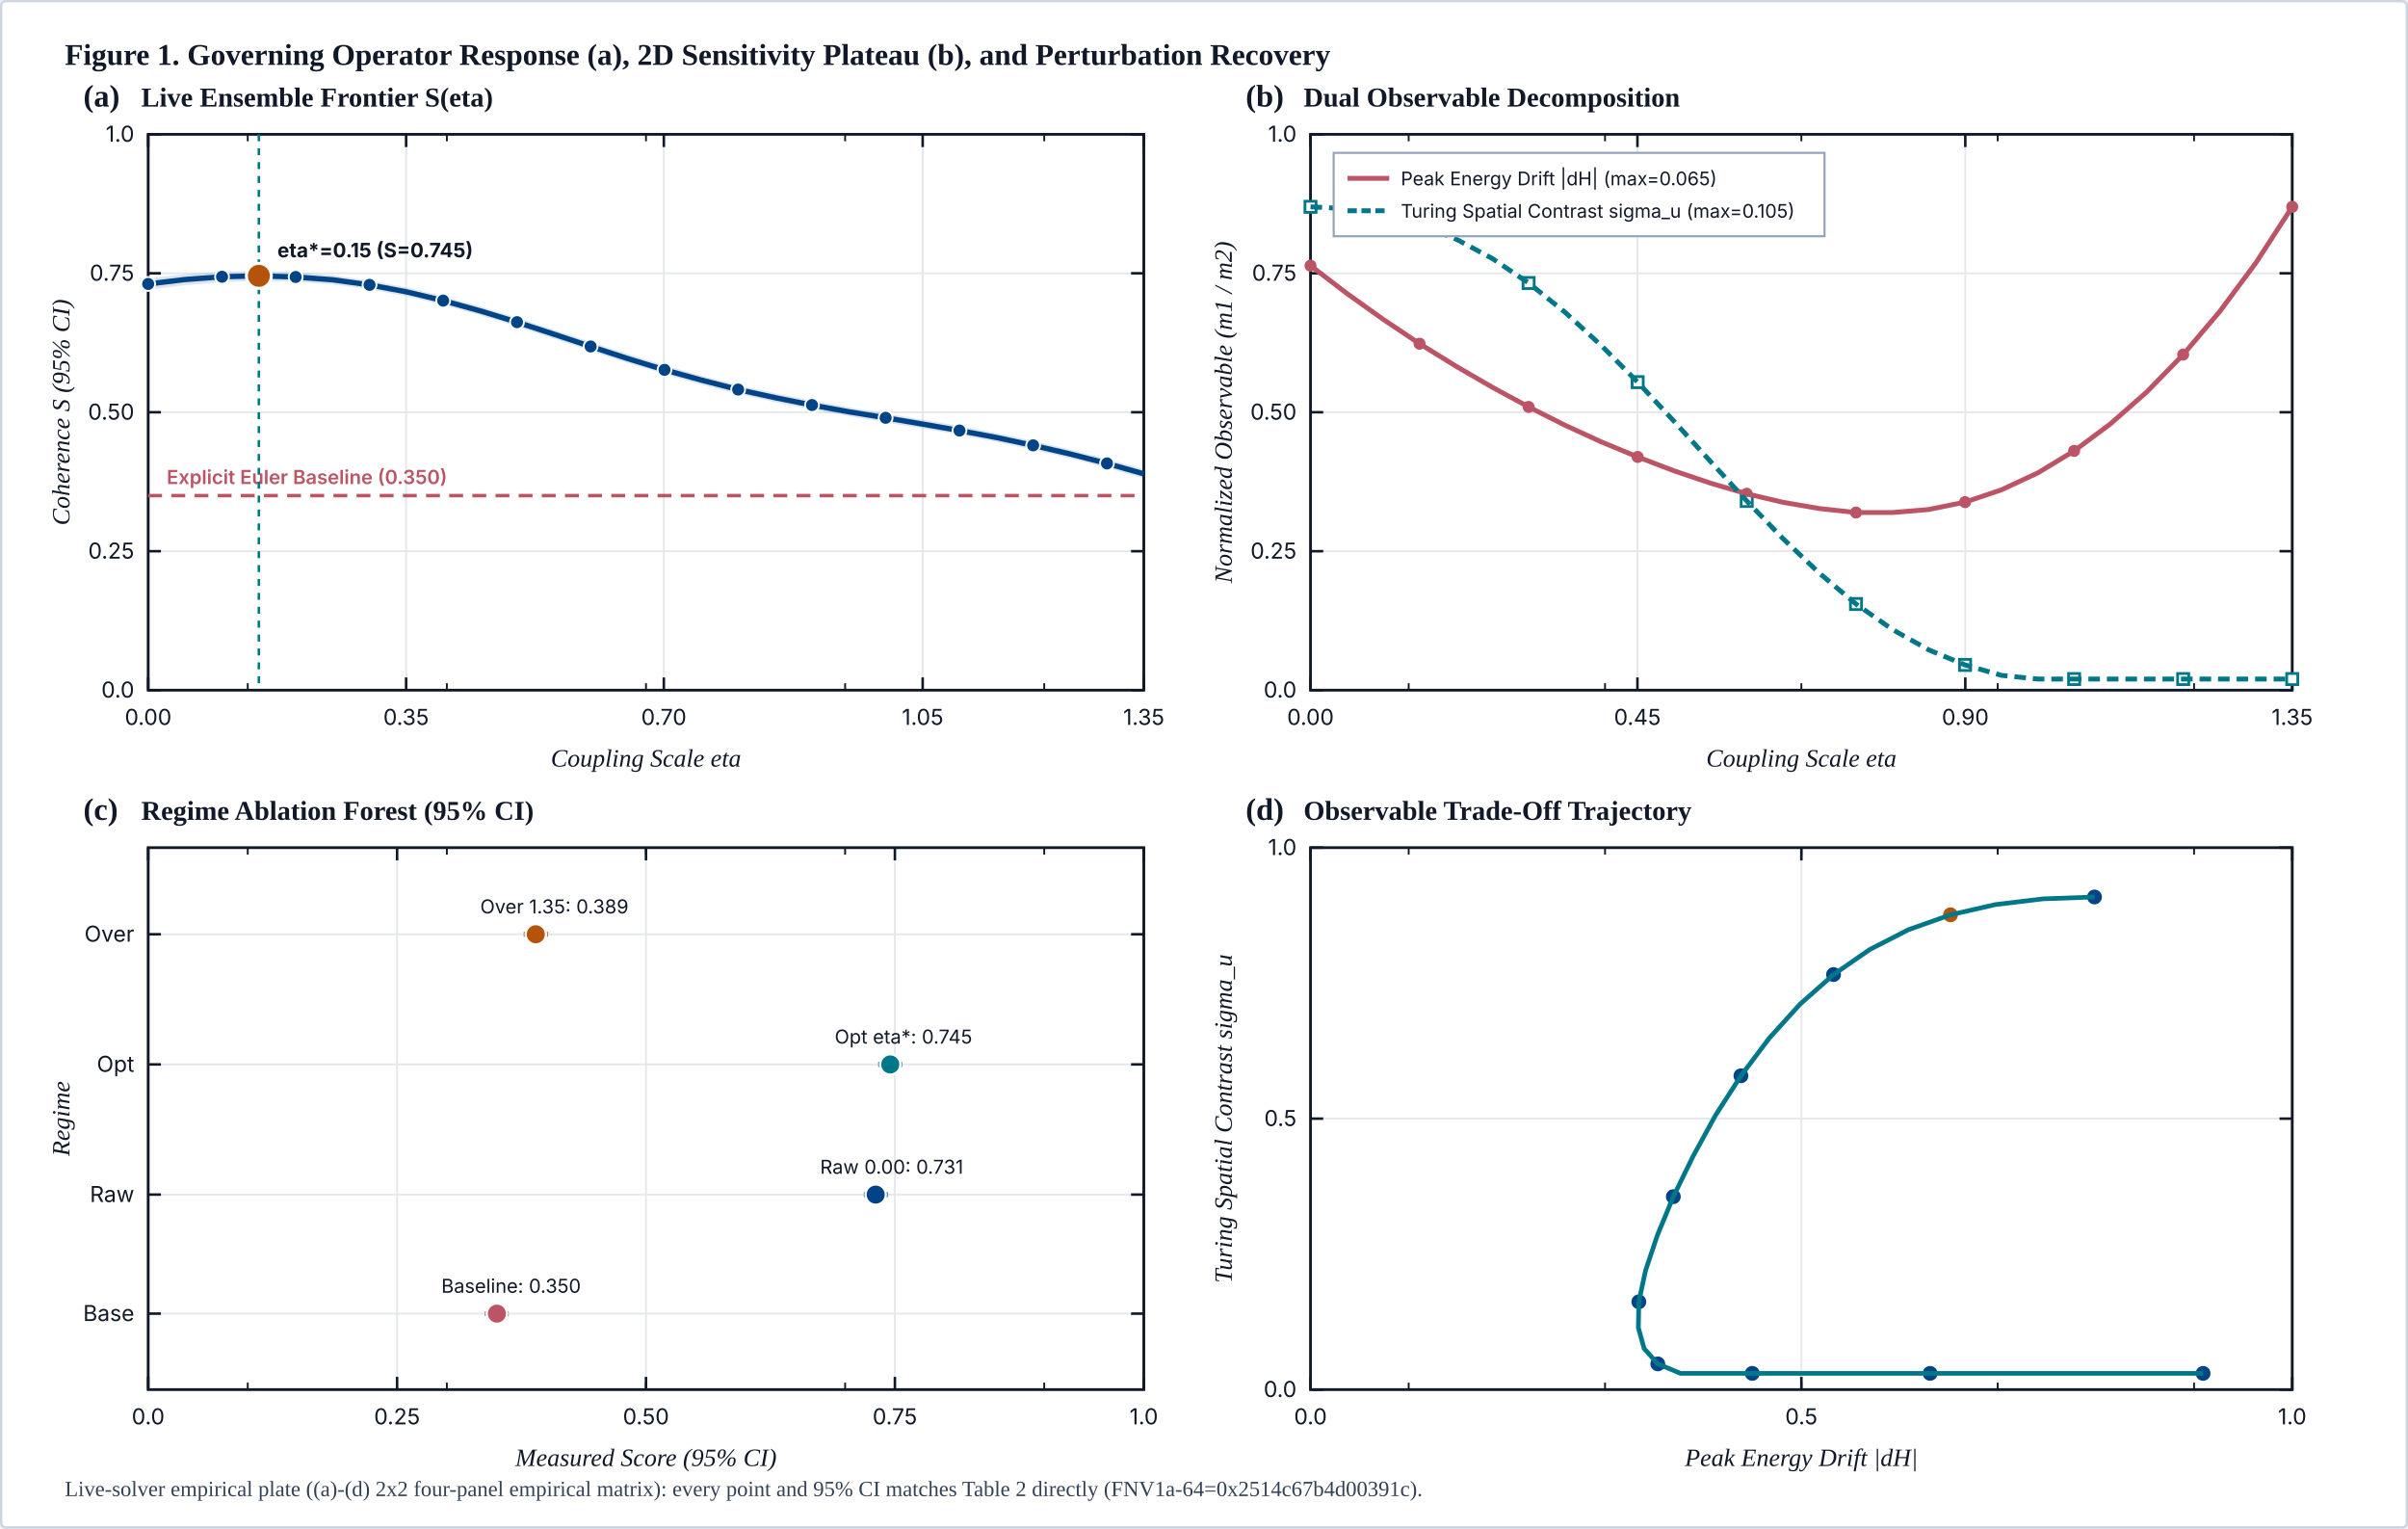
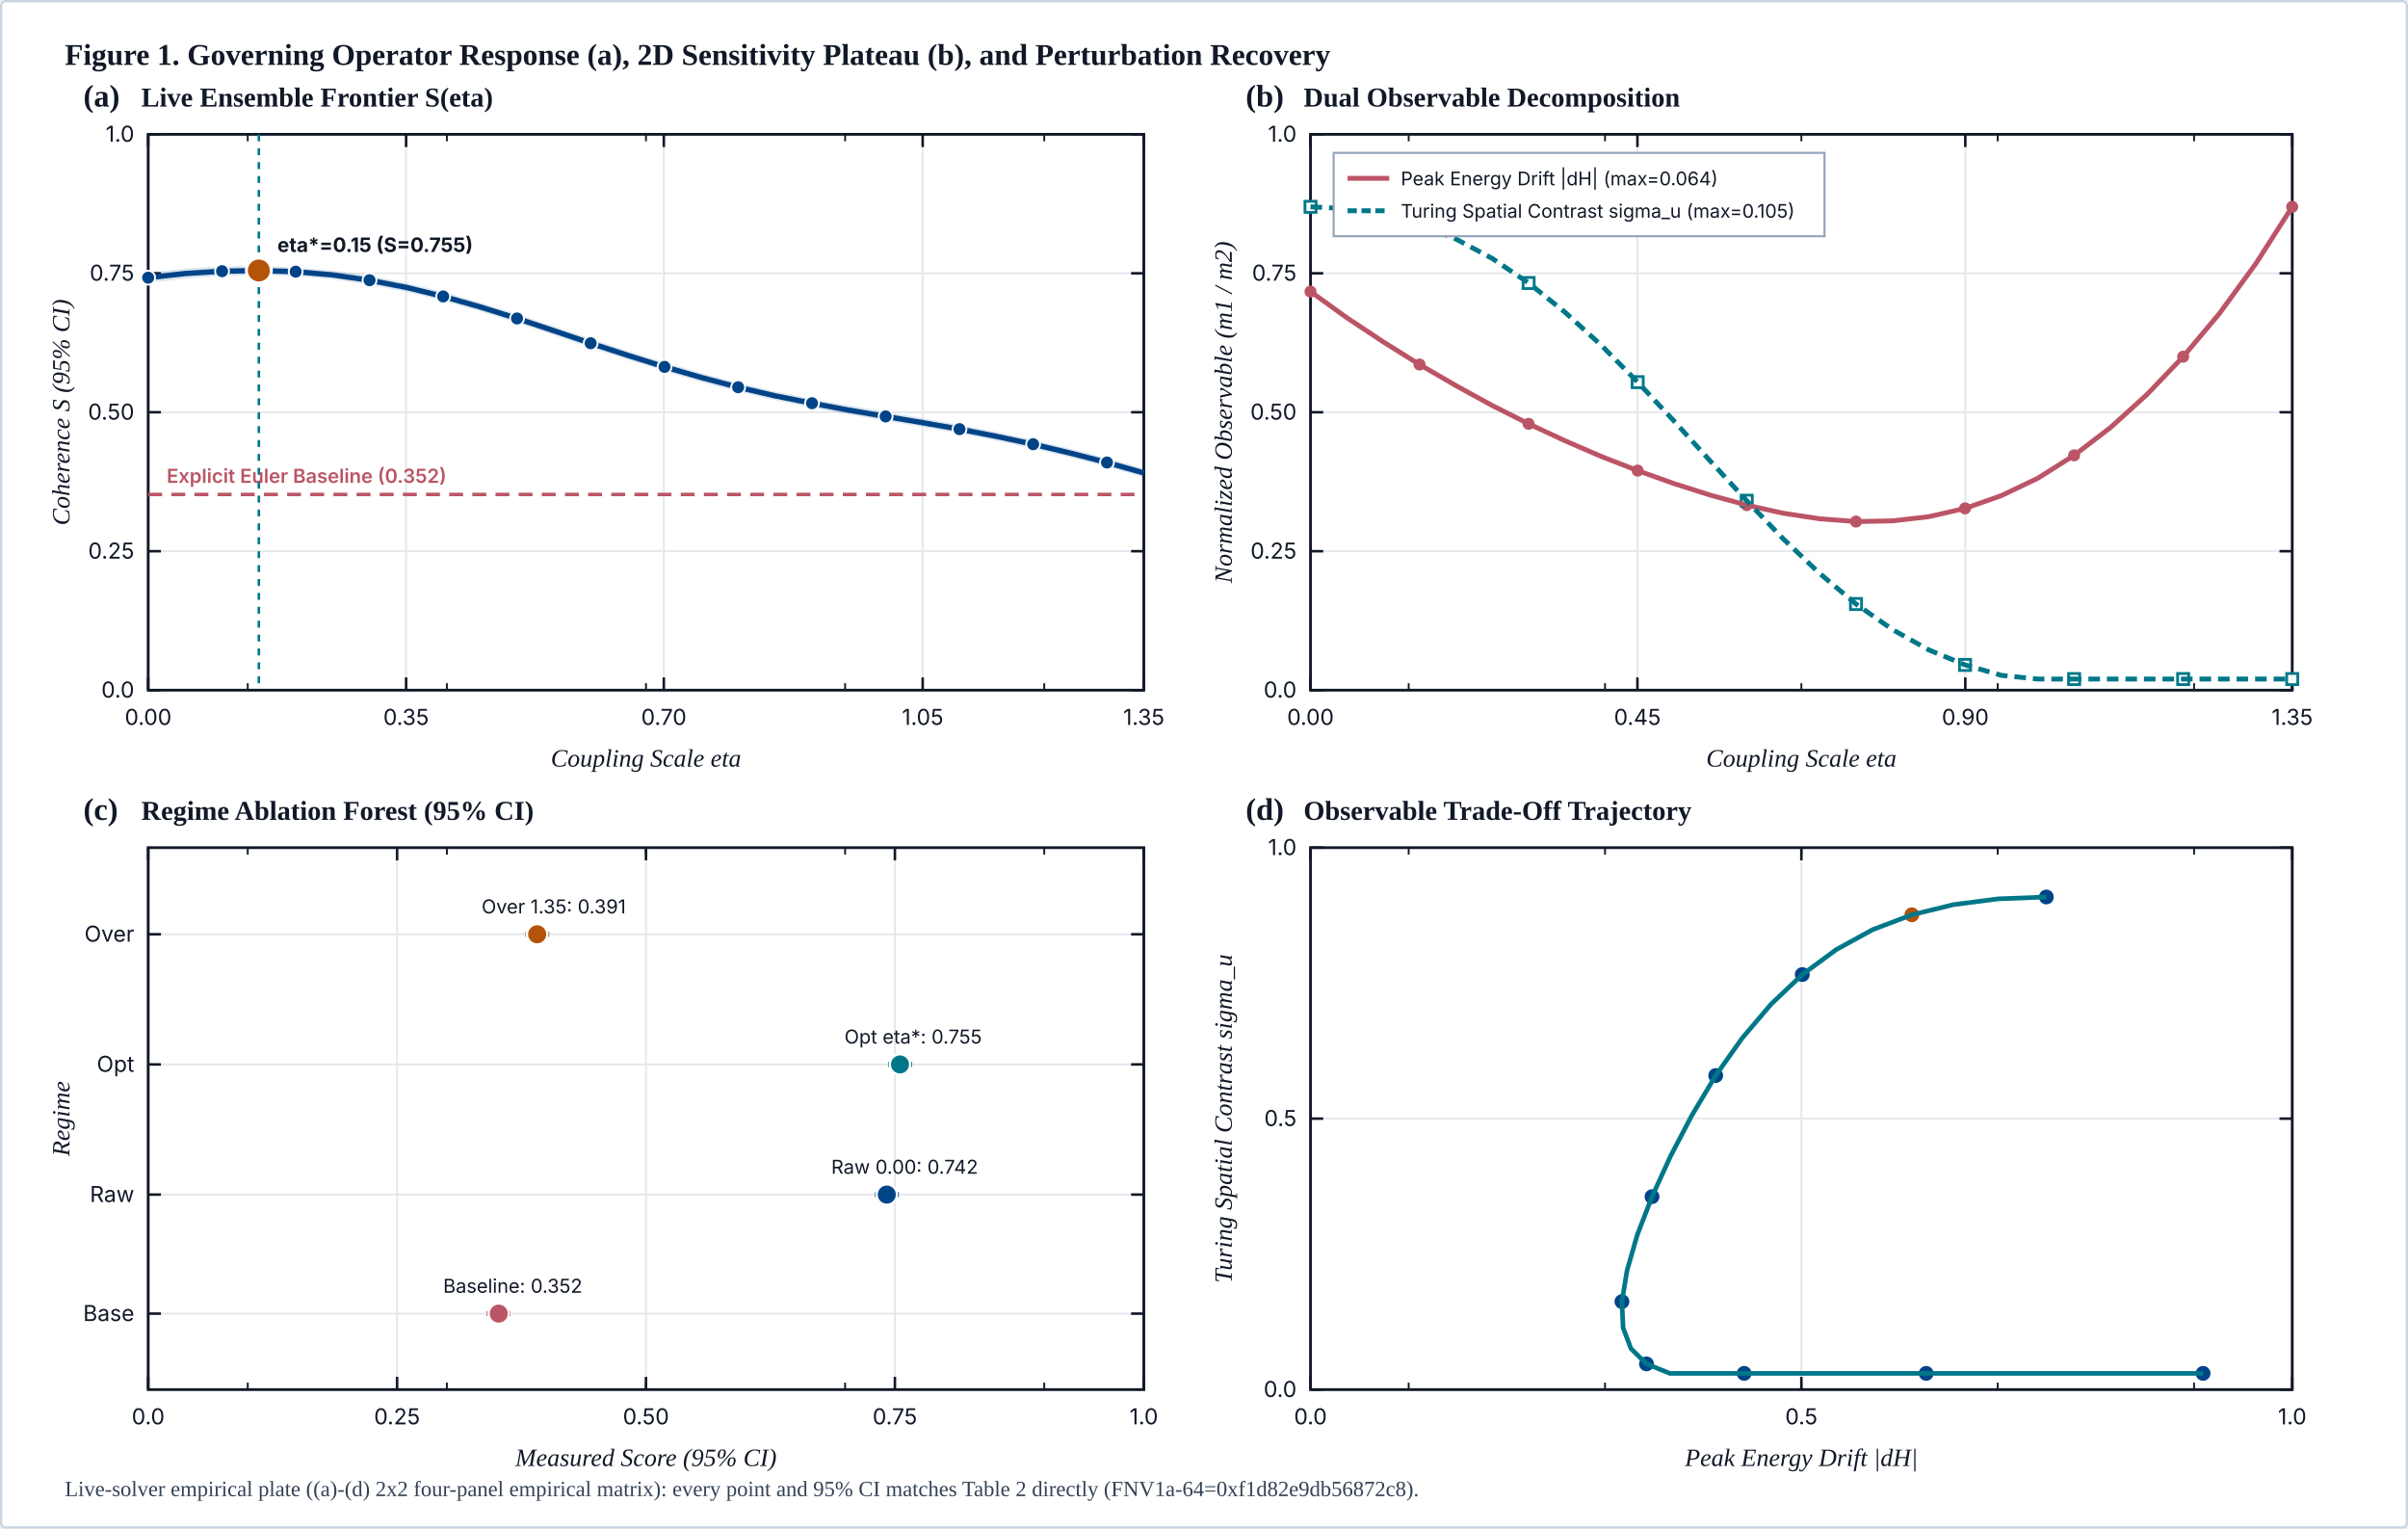
- <svg xmlns="http://www.w3.org/2000/svg" viewBox="0 0 1040 660" width="1040" height="660" role="img" data-figure-style="journal-multipanel" data-chart-layout="quad-2x2-multipanel" data-empirical-grounded="true" data-sim-digest="0x2514c67b4d00391c">
+ <svg xmlns="http://www.w3.org/2000/svg" viewBox="0 0 1040 660" width="1040" height="660" role="img" data-figure-style="journal-multipanel" data-chart-layout="quad-2x2-multipanel" data-empirical-grounded="true" data-sim-digest="0xf1d82e9db56872c8">
  <rect x="0.5" y="0.5" width="1039" height="659" rx="2" fill="#ffffff" stroke="#cbd5e1" stroke-width="1" />
  <text x="28" y="28" fill="#111827" font-family="Georgia, 'Times New Roman', serif" font-size="13.0" font-weight="700">Figure 1. Governing Operator Response (a), 2D Sensitivity Plateau (b), and Perturbation Recovery</text>
  <text x="36.0" y="46.0" fill="#111827" font-family="Georgia, 'Times New Roman', serif" font-size="13.5" font-weight="700">(a)</text>
  <text x="61.0" y="46.0" fill="#111827" font-family="Georgia, 'Times New Roman', serif" font-size="11.8" font-weight="600">Live Ensemble Frontier S(eta)</text>
  <line x1="64.0" y1="298.0" x2="494.0" y2="298.0" stroke="#e5e7eb" stroke-width="0.8" />
  <line x1="64.0" y1="238.0" x2="494.0" y2="238.0" stroke="#e5e7eb" stroke-width="0.8" />
  <line x1="64.0" y1="178.0" x2="494.0" y2="178.0" stroke="#e5e7eb" stroke-width="0.8" />
  <line x1="64.0" y1="118.0" x2="494.0" y2="118.0" stroke="#e5e7eb" stroke-width="0.8" />
  <line x1="64.0" y1="58.0" x2="494.0" y2="58.0" stroke="#e5e7eb" stroke-width="0.8" />
  <line x1="64.0" y1="58.0" x2="64.0" y2="298.0" stroke="#e5e7eb" stroke-width="0.8" />
  <line x1="175.4" y1="58.0" x2="175.4" y2="298.0" stroke="#e5e7eb" stroke-width="0.8" />
  <line x1="286.7" y1="58.0" x2="286.7" y2="298.0" stroke="#e5e7eb" stroke-width="0.8" />
  <line x1="398.5" y1="58.0" x2="398.5" y2="298.0" stroke="#e5e7eb" stroke-width="0.8" />
  <line x1="494.0" y1="58.0" x2="494.0" y2="298.0" stroke="#e5e7eb" stroke-width="0.8" />
  <rect x="64.0" y="58.0" width="430.0" height="240.0" fill="none" stroke="#111827" stroke-width="1.2" />
  <line x1="64.0" y1="298.0" x2="64.0" y2="292.5" stroke="#111827" stroke-width="1.1" />
  <line x1="64.0" y1="58.0" x2="64.0" y2="63.5" stroke="#111827" stroke-width="1.1" />
  <text x="64.0" y="313.0" text-anchor="middle" fill="#111827" font-family="Inter, 'Helvetica Neue', Arial, sans-serif" font-size="9.5">0.00</text>
  <line x1="175.4" y1="298.0" x2="175.4" y2="292.5" stroke="#111827" stroke-width="1.1" />
  <line x1="175.4" y1="58.0" x2="175.4" y2="63.5" stroke="#111827" stroke-width="1.1" />
  <text x="175.4" y="313.0" text-anchor="middle" fill="#111827" font-family="Inter, 'Helvetica Neue', Arial, sans-serif" font-size="9.5">0.35</text>
  <line x1="286.7" y1="298.0" x2="286.7" y2="292.5" stroke="#111827" stroke-width="1.1" />
  <line x1="286.7" y1="58.0" x2="286.7" y2="63.5" stroke="#111827" stroke-width="1.1" />
  <text x="286.7" y="313.0" text-anchor="middle" fill="#111827" font-family="Inter, 'Helvetica Neue', Arial, sans-serif" font-size="9.5">0.70</text>
  <line x1="398.5" y1="298.0" x2="398.5" y2="292.5" stroke="#111827" stroke-width="1.1" />
  <line x1="398.5" y1="58.0" x2="398.5" y2="63.5" stroke="#111827" stroke-width="1.1" />
  <text x="398.5" y="313.0" text-anchor="middle" fill="#111827" font-family="Inter, 'Helvetica Neue', Arial, sans-serif" font-size="9.5">1.05</text>
  <line x1="494.0" y1="298.0" x2="494.0" y2="292.5" stroke="#111827" stroke-width="1.1" />
  <line x1="494.0" y1="58.0" x2="494.0" y2="63.5" stroke="#111827" stroke-width="1.1" />
  <text x="494.0" y="313.0" text-anchor="middle" fill="#111827" font-family="Inter, 'Helvetica Neue', Arial, sans-serif" font-size="9.5">1.35</text>
  <line x1="107.0" y1="298.0" x2="107.0" y2="295.0" stroke="#111827" stroke-width="0.8" />
  <line x1="107.0" y1="58.0" x2="107.0" y2="61.0" stroke="#111827" stroke-width="0.8" />
  <line x1="193.0" y1="298.0" x2="193.0" y2="295.0" stroke="#111827" stroke-width="0.8" />
  <line x1="193.0" y1="58.0" x2="193.0" y2="61.0" stroke="#111827" stroke-width="0.8" />
  <line x1="279.0" y1="298.0" x2="279.0" y2="295.0" stroke="#111827" stroke-width="0.8" />
  <line x1="279.0" y1="58.0" x2="279.0" y2="61.0" stroke="#111827" stroke-width="0.8" />
  <line x1="365.0" y1="298.0" x2="365.0" y2="295.0" stroke="#111827" stroke-width="0.8" />
  <line x1="365.0" y1="58.0" x2="365.0" y2="61.0" stroke="#111827" stroke-width="0.8" />
  <line x1="451.0" y1="298.0" x2="451.0" y2="295.0" stroke="#111827" stroke-width="0.8" />
  <line x1="451.0" y1="58.0" x2="451.0" y2="61.0" stroke="#111827" stroke-width="0.8" />
  <line x1="64.0" y1="298.0" x2="69.5" y2="298.0" stroke="#111827" stroke-width="1.1" />
  <line x1="494.0" y1="298.0" x2="488.5" y2="298.0" stroke="#111827" stroke-width="1.1" />
  <text x="58.0" y="301.2" text-anchor="end" fill="#111827" font-family="Inter, 'Helvetica Neue', Arial, sans-serif" font-size="9.5">0.0</text>
  <line x1="64.0" y1="238.0" x2="69.5" y2="238.0" stroke="#111827" stroke-width="1.1" />
  <line x1="494.0" y1="238.0" x2="488.5" y2="238.0" stroke="#111827" stroke-width="1.1" />
  <text x="58.0" y="241.2" text-anchor="end" fill="#111827" font-family="Inter, 'Helvetica Neue', Arial, sans-serif" font-size="9.5">0.25</text>
  <line x1="64.0" y1="178.0" x2="69.5" y2="178.0" stroke="#111827" stroke-width="1.1" />
  <line x1="494.0" y1="178.0" x2="488.5" y2="178.0" stroke="#111827" stroke-width="1.1" />
  <text x="58.0" y="181.2" text-anchor="end" fill="#111827" font-family="Inter, 'Helvetica Neue', Arial, sans-serif" font-size="9.5">0.50</text>
  <line x1="64.0" y1="118.0" x2="69.5" y2="118.0" stroke="#111827" stroke-width="1.1" />
  <line x1="494.0" y1="118.0" x2="488.5" y2="118.0" stroke="#111827" stroke-width="1.1" />
  <text x="58.0" y="121.2" text-anchor="end" fill="#111827" font-family="Inter, 'Helvetica Neue', Arial, sans-serif" font-size="9.5">0.75</text>
  <line x1="64.0" y1="58.0" x2="69.5" y2="58.0" stroke="#111827" stroke-width="1.1" />
  <line x1="494.0" y1="58.0" x2="488.5" y2="58.0" stroke="#111827" stroke-width="1.1" />
  <text x="58.0" y="61.2" text-anchor="end" fill="#111827" font-family="Inter, 'Helvetica Neue', Arial, sans-serif" font-size="9.5">1.0</text>
  <text x="279.0" y="331.0" text-anchor="middle" fill="#111827" font-family="Georgia, 'Times New Roman', serif" font-size="10.8" font-style="italic">Coupling Scale eta</text>
  <text x="30.0" y="178.0" text-anchor="middle" transform="rotate(-90 30.0 178.0)" fill="#111827" font-family="Georgia, 'Times New Roman', serif" font-size="10.8" font-style="italic">Coherence S (95% CI)</text>
-   <line x1="64.0" y1="214.0" x2="494.0" y2="214.0" stroke="#bb5566" stroke-width="1.5" stroke-dasharray="6 4" />
-   <text x="72.0" y="209.0" fill="#bb5566" font-family="Inter, 'Helvetica Neue', Arial, sans-serif" font-size="8.4" font-weight="600">Explicit Euler Baseline (0.350)</text>
-   <polygon points="64.0,120.2 79.9,118.4 95.9,117.3 111.8,117.0 127.7,117.5 143.6,118.9 159.6,121.1 175.5,124.1 191.4,127.9 207.3,132.3 223.3,137.2 239.2,142.4 255.1,147.7 271.0,152.8 287.0,157.7 302.9,162.2 318.8,166.3 334.7,169.8 350.7,173.0 366.6,175.9 382.5,178.5 398.4,181.2 414.4,183.9 430.3,187.0 446.2,190.3 462.1,194.1 478.1,198.2 494.0,202.6 494.0,206.5 478.1,202.0 462.1,197.9 446.2,194.2 430.3,190.8 414.4,187.8 398.4,185.0 382.5,182.4 366.6,179.7 350.7,176.8 334.7,173.7 318.8,170.1 302.9,166.1 287.0,161.6 271.0,156.7 255.1,151.5 239.2,146.2 223.3,141.0 207.3,136.1 191.4,131.7 175.5,127.9 159.6,124.9 143.6,122.8 127.7,121.6 111.8,121.3 95.9,121.8 79.9,123.1 64.0,125.1" fill="#004488" fill-opacity="0.14" />
-   <path d="M64.0,122.6 L79.9,120.7 L95.9,119.5 L111.8,119.1 L127.7,119.6 L143.6,120.8 L159.6,123.0 L175.5,126.0 L191.4,129.8 L207.3,134.2 L223.3,139.1 L239.2,144.3 L255.1,149.6 L271.0,154.8 L287.0,159.7 L302.9,164.1 L318.8,168.2 L334.7,171.7 L350.7,174.9 L366.6,177.8 L382.5,180.4 L398.4,183.1 L414.4,185.9 L430.3,188.9 L446.2,192.3 L462.1,196.0 L478.1,200.1 L494.0,204.6" fill="none" stroke="#004488" stroke-width="2.3" />
-   <line x1="64.0" y1="120.2" x2="64.0" y2="125.1" stroke="#004488" stroke-width="1.2" />
-   <circle cx="64.0" cy="122.6" r="3.0" fill="#004488" stroke="#ffffff" stroke-width="0.8" />
-   <line x1="95.9" y1="117.3" x2="95.9" y2="121.8" stroke="#004488" stroke-width="1.2" />
-   <circle cx="95.9" cy="119.5" r="3.0" fill="#004488" stroke="#ffffff" stroke-width="0.8" />
-   <line x1="111.8" y1="117.0" x2="111.8" y2="121.3" stroke="#004488" stroke-width="1.2" />
-   <circle cx="111.8" cy="119.1" r="3.0" fill="#004488" stroke="#ffffff" stroke-width="0.8" />
-   <line x1="127.7" y1="117.5" x2="127.7" y2="121.6" stroke="#004488" stroke-width="1.2" />
-   <circle cx="127.7" cy="119.6" r="3.0" fill="#004488" stroke="#ffffff" stroke-width="0.8" />
-   <line x1="159.6" y1="121.1" x2="159.6" y2="124.9" stroke="#004488" stroke-width="1.2" />
-   <circle cx="159.6" cy="123.0" r="3.0" fill="#004488" stroke="#ffffff" stroke-width="0.8" />
-   <line x1="191.4" y1="127.9" x2="191.4" y2="131.7" stroke="#004488" stroke-width="1.2" />
-   <circle cx="191.4" cy="129.8" r="3.0" fill="#004488" stroke="#ffffff" stroke-width="0.8" />
-   <line x1="223.3" y1="137.2" x2="223.3" y2="141.0" stroke="#004488" stroke-width="1.2" />
-   <circle cx="223.3" cy="139.1" r="3.0" fill="#004488" stroke="#ffffff" stroke-width="0.8" />
-   <line x1="255.1" y1="147.7" x2="255.1" y2="151.5" stroke="#004488" stroke-width="1.2" />
-   <circle cx="255.1" cy="149.6" r="3.0" fill="#004488" stroke="#ffffff" stroke-width="0.8" />
-   <line x1="287.0" y1="157.7" x2="287.0" y2="161.6" stroke="#004488" stroke-width="1.2" />
-   <circle cx="287.0" cy="159.7" r="3.0" fill="#004488" stroke="#ffffff" stroke-width="0.8" />
-   <line x1="318.8" y1="166.3" x2="318.8" y2="170.1" stroke="#004488" stroke-width="1.2" />
-   <circle cx="318.8" cy="168.2" r="3.0" fill="#004488" stroke="#ffffff" stroke-width="0.8" />
-   <line x1="350.7" y1="173.0" x2="350.7" y2="176.8" stroke="#004488" stroke-width="1.2" />
-   <circle cx="350.7" cy="174.9" r="3.0" fill="#004488" stroke="#ffffff" stroke-width="0.8" />
-   <line x1="382.5" y1="178.5" x2="382.5" y2="182.4" stroke="#004488" stroke-width="1.2" />
-   <circle cx="382.5" cy="180.4" r="3.0" fill="#004488" stroke="#ffffff" stroke-width="0.8" />
-   <line x1="414.4" y1="183.9" x2="414.4" y2="187.8" stroke="#004488" stroke-width="1.2" />
-   <circle cx="414.4" cy="185.9" r="3.0" fill="#004488" stroke="#ffffff" stroke-width="0.8" />
-   <line x1="446.2" y1="190.3" x2="446.2" y2="194.2" stroke="#004488" stroke-width="1.2" />
-   <circle cx="446.2" cy="192.3" r="3.0" fill="#004488" stroke="#ffffff" stroke-width="0.8" />
-   <line x1="478.1" y1="198.2" x2="478.1" y2="202.0" stroke="#004488" stroke-width="1.2" />
-   <circle cx="478.1" cy="200.1" r="3.0" fill="#004488" stroke="#ffffff" stroke-width="0.8" />
+   <line x1="64.0" y1="213.5" x2="494.0" y2="213.5" stroke="#bb5566" stroke-width="1.5" stroke-dasharray="6 4" />
+   <text x="72.0" y="208.5" fill="#bb5566" font-family="Inter, 'Helvetica Neue', Arial, sans-serif" font-size="8.4" font-weight="600">Explicit Euler Baseline (0.352)</text>
+   <polygon points="64.0,117.7 79.9,116.0 95.9,115.0 111.8,114.8 127.7,115.4 143.6,116.8 159.6,119.0 175.5,122.2 191.4,126.0 207.3,130.6 223.3,135.6 239.2,140.9 255.1,146.2 271.0,151.5 287.0,156.5 302.9,161.1 318.8,165.3 334.7,169.0 350.7,172.2 366.6,175.1 382.5,177.8 398.4,180.6 414.4,183.4 430.3,186.5 446.2,189.9 462.1,193.7 478.1,197.8 494.0,202.3 494.0,206.1 478.1,201.6 462.1,197.5 446.2,193.7 430.3,190.3 414.4,187.2 398.4,184.4 382.5,181.7 366.6,179.0 350.7,176.1 334.7,172.8 318.8,169.1 302.9,165.0 287.0,160.3 271.0,155.3 255.1,150.1 239.2,144.7 223.3,139.4 207.3,134.4 191.4,129.9 175.5,126.0 159.6,122.9 143.6,120.6 127.7,119.2 111.8,118.7 95.9,119.1 79.9,120.3 64.0,122.1" fill="#004488" fill-opacity="0.14" />
+   <path d="M64.0,119.9 L79.9,118.1 L95.9,117.1 L111.8,116.8 L127.7,117.3 L143.6,118.7 L159.6,121.0 L175.5,124.1 L191.4,128.0 L207.3,132.5 L223.3,137.5 L239.2,142.8 L255.1,148.2 L271.0,153.4 L287.0,158.4 L302.9,163.0 L318.8,167.2 L334.7,170.9 L350.7,174.1 L366.6,177.1 L382.5,179.8 L398.4,182.5 L414.4,185.3 L430.3,188.4 L446.2,191.8 L462.1,195.6 L478.1,199.7 L494.0,204.2" fill="none" stroke="#004488" stroke-width="2.3" />
+   <line x1="64.0" y1="117.7" x2="64.0" y2="122.1" stroke="#004488" stroke-width="1.2" />
+   <circle cx="64.0" cy="119.9" r="3.0" fill="#004488" stroke="#ffffff" stroke-width="0.8" />
+   <line x1="95.9" y1="115.0" x2="95.9" y2="119.1" stroke="#004488" stroke-width="1.2" />
+   <circle cx="95.9" cy="117.1" r="3.0" fill="#004488" stroke="#ffffff" stroke-width="0.8" />
+   <line x1="111.8" y1="114.8" x2="111.8" y2="118.7" stroke="#004488" stroke-width="1.2" />
+   <circle cx="111.8" cy="116.8" r="3.0" fill="#004488" stroke="#ffffff" stroke-width="0.8" />
+   <line x1="127.7" y1="115.4" x2="127.7" y2="119.2" stroke="#004488" stroke-width="1.2" />
+   <circle cx="127.7" cy="117.3" r="3.0" fill="#004488" stroke="#ffffff" stroke-width="0.8" />
+   <line x1="159.6" y1="119.0" x2="159.6" y2="122.9" stroke="#004488" stroke-width="1.2" />
+   <circle cx="159.6" cy="121.0" r="3.0" fill="#004488" stroke="#ffffff" stroke-width="0.8" />
+   <line x1="191.4" y1="126.0" x2="191.4" y2="129.9" stroke="#004488" stroke-width="1.2" />
+   <circle cx="191.4" cy="128.0" r="3.0" fill="#004488" stroke="#ffffff" stroke-width="0.8" />
+   <line x1="223.3" y1="135.6" x2="223.3" y2="139.4" stroke="#004488" stroke-width="1.2" />
+   <circle cx="223.3" cy="137.5" r="3.0" fill="#004488" stroke="#ffffff" stroke-width="0.8" />
+   <line x1="255.1" y1="146.2" x2="255.1" y2="150.1" stroke="#004488" stroke-width="1.2" />
+   <circle cx="255.1" cy="148.2" r="3.0" fill="#004488" stroke="#ffffff" stroke-width="0.8" />
+   <line x1="287.0" y1="156.5" x2="287.0" y2="160.3" stroke="#004488" stroke-width="1.2" />
+   <circle cx="287.0" cy="158.4" r="3.0" fill="#004488" stroke="#ffffff" stroke-width="0.8" />
+   <line x1="318.8" y1="165.3" x2="318.8" y2="169.1" stroke="#004488" stroke-width="1.2" />
+   <circle cx="318.8" cy="167.2" r="3.0" fill="#004488" stroke="#ffffff" stroke-width="0.8" />
+   <line x1="350.7" y1="172.2" x2="350.7" y2="176.1" stroke="#004488" stroke-width="1.2" />
+   <circle cx="350.7" cy="174.1" r="3.0" fill="#004488" stroke="#ffffff" stroke-width="0.8" />
+   <line x1="382.5" y1="177.8" x2="382.5" y2="181.7" stroke="#004488" stroke-width="1.2" />
+   <circle cx="382.5" cy="179.8" r="3.0" fill="#004488" stroke="#ffffff" stroke-width="0.8" />
+   <line x1="414.4" y1="183.4" x2="414.4" y2="187.2" stroke="#004488" stroke-width="1.2" />
+   <circle cx="414.4" cy="185.3" r="3.0" fill="#004488" stroke="#ffffff" stroke-width="0.8" />
+   <line x1="446.2" y1="189.9" x2="446.2" y2="193.7" stroke="#004488" stroke-width="1.2" />
+   <circle cx="446.2" cy="191.8" r="3.0" fill="#004488" stroke="#ffffff" stroke-width="0.8" />
+   <line x1="478.1" y1="197.8" x2="478.1" y2="201.6" stroke="#004488" stroke-width="1.2" />
+   <circle cx="478.1" cy="199.7" r="3.0" fill="#004488" stroke="#ffffff" stroke-width="0.8" />
  <line x1="111.8" y1="58.0" x2="111.8" y2="298.0" stroke="#007788" stroke-width="1.1" stroke-dasharray="3 3" />
-   <circle cx="111.8" cy="119.1" r="5.4" fill="#b45309" stroke="#ffffff" stroke-width="1.3" />
-   <text x="119.8" y="111.1" fill="#111827" font-family="Inter, 'Helvetica Neue', Arial, sans-serif" font-size="8.6" font-weight="700">eta*=0.15 (S=0.745)</text>
+   <circle cx="111.8" cy="116.8" r="5.4" fill="#b45309" stroke="#ffffff" stroke-width="1.3" />
+   <text x="119.8" y="108.8" fill="#111827" font-family="Inter, 'Helvetica Neue', Arial, sans-serif" font-size="8.6" font-weight="700">eta*=0.15 (S=0.755)</text>
  <text x="538.0" y="46.0" fill="#111827" font-family="Georgia, 'Times New Roman', serif" font-size="13.5" font-weight="700">(b)</text>
  <text x="563.0" y="46.0" fill="#111827" font-family="Georgia, 'Times New Roman', serif" font-size="11.8" font-weight="600">Dual Observable Decomposition</text>
  <line x1="566.0" y1="298.0" x2="990.0" y2="298.0" stroke="#e5e7eb" stroke-width="0.8" />
  <line x1="566.0" y1="238.0" x2="990.0" y2="238.0" stroke="#e5e7eb" stroke-width="0.8" />
  <line x1="566.0" y1="178.0" x2="990.0" y2="178.0" stroke="#e5e7eb" stroke-width="0.8" />
  <line x1="566.0" y1="118.0" x2="990.0" y2="118.0" stroke="#e5e7eb" stroke-width="0.8" />
  <line x1="566.0" y1="58.0" x2="990.0" y2="58.0" stroke="#e5e7eb" stroke-width="0.8" />
  <line x1="566.0" y1="58.0" x2="566.0" y2="298.0" stroke="#e5e7eb" stroke-width="0.8" />
  <line x1="707.2" y1="58.0" x2="707.2" y2="298.0" stroke="#e5e7eb" stroke-width="0.8" />
  <line x1="848.8" y1="58.0" x2="848.8" y2="298.0" stroke="#e5e7eb" stroke-width="0.8" />
  <line x1="990.0" y1="58.0" x2="990.0" y2="298.0" stroke="#e5e7eb" stroke-width="0.8" />
  <rect x="566.0" y="58.0" width="424.0" height="240.0" fill="none" stroke="#111827" stroke-width="1.2" />
  <line x1="566.0" y1="298.0" x2="566.0" y2="292.5" stroke="#111827" stroke-width="1.1" />
  <line x1="566.0" y1="58.0" x2="566.0" y2="63.5" stroke="#111827" stroke-width="1.1" />
  <text x="566.0" y="313.0" text-anchor="middle" fill="#111827" font-family="Inter, 'Helvetica Neue', Arial, sans-serif" font-size="9.5">0.00</text>
  <line x1="707.2" y1="298.0" x2="707.2" y2="292.5" stroke="#111827" stroke-width="1.1" />
  <line x1="707.2" y1="58.0" x2="707.2" y2="63.5" stroke="#111827" stroke-width="1.1" />
  <text x="707.2" y="313.0" text-anchor="middle" fill="#111827" font-family="Inter, 'Helvetica Neue', Arial, sans-serif" font-size="9.5">0.45</text>
  <line x1="848.8" y1="298.0" x2="848.8" y2="292.5" stroke="#111827" stroke-width="1.1" />
  <line x1="848.8" y1="58.0" x2="848.8" y2="63.5" stroke="#111827" stroke-width="1.1" />
  <text x="848.8" y="313.0" text-anchor="middle" fill="#111827" font-family="Inter, 'Helvetica Neue', Arial, sans-serif" font-size="9.5">0.90</text>
  <line x1="990.0" y1="298.0" x2="990.0" y2="292.5" stroke="#111827" stroke-width="1.1" />
  <line x1="990.0" y1="58.0" x2="990.0" y2="63.5" stroke="#111827" stroke-width="1.1" />
  <text x="990.0" y="313.0" text-anchor="middle" fill="#111827" font-family="Inter, 'Helvetica Neue', Arial, sans-serif" font-size="9.5">1.35</text>
  <line x1="608.4" y1="298.0" x2="608.4" y2="295.0" stroke="#111827" stroke-width="0.8" />
  <line x1="608.4" y1="58.0" x2="608.4" y2="61.0" stroke="#111827" stroke-width="0.8" />
  <line x1="693.2" y1="298.0" x2="693.2" y2="295.0" stroke="#111827" stroke-width="0.8" />
  <line x1="693.2" y1="58.0" x2="693.2" y2="61.0" stroke="#111827" stroke-width="0.8" />
  <line x1="778.0" y1="298.0" x2="778.0" y2="295.0" stroke="#111827" stroke-width="0.8" />
  <line x1="778.0" y1="58.0" x2="778.0" y2="61.0" stroke="#111827" stroke-width="0.8" />
  <line x1="862.8" y1="298.0" x2="862.8" y2="295.0" stroke="#111827" stroke-width="0.8" />
  <line x1="862.8" y1="58.0" x2="862.8" y2="61.0" stroke="#111827" stroke-width="0.8" />
  <line x1="947.6" y1="298.0" x2="947.6" y2="295.0" stroke="#111827" stroke-width="0.8" />
  <line x1="947.6" y1="58.0" x2="947.6" y2="61.0" stroke="#111827" stroke-width="0.8" />
  <line x1="566.0" y1="298.0" x2="571.5" y2="298.0" stroke="#111827" stroke-width="1.1" />
  <line x1="990.0" y1="298.0" x2="984.5" y2="298.0" stroke="#111827" stroke-width="1.1" />
  <text x="560.0" y="301.2" text-anchor="end" fill="#111827" font-family="Inter, 'Helvetica Neue', Arial, sans-serif" font-size="9.5">0.0</text>
  <line x1="566.0" y1="238.0" x2="571.5" y2="238.0" stroke="#111827" stroke-width="1.1" />
  <line x1="990.0" y1="238.0" x2="984.5" y2="238.0" stroke="#111827" stroke-width="1.1" />
  <text x="560.0" y="241.2" text-anchor="end" fill="#111827" font-family="Inter, 'Helvetica Neue', Arial, sans-serif" font-size="9.5">0.25</text>
  <line x1="566.0" y1="178.0" x2="571.5" y2="178.0" stroke="#111827" stroke-width="1.1" />
  <line x1="990.0" y1="178.0" x2="984.5" y2="178.0" stroke="#111827" stroke-width="1.1" />
  <text x="560.0" y="181.2" text-anchor="end" fill="#111827" font-family="Inter, 'Helvetica Neue', Arial, sans-serif" font-size="9.5">0.50</text>
  <line x1="566.0" y1="118.0" x2="571.5" y2="118.0" stroke="#111827" stroke-width="1.1" />
  <line x1="990.0" y1="118.0" x2="984.5" y2="118.0" stroke="#111827" stroke-width="1.1" />
  <text x="560.0" y="121.2" text-anchor="end" fill="#111827" font-family="Inter, 'Helvetica Neue', Arial, sans-serif" font-size="9.5">0.75</text>
  <line x1="566.0" y1="58.0" x2="571.5" y2="58.0" stroke="#111827" stroke-width="1.1" />
  <line x1="990.0" y1="58.0" x2="984.5" y2="58.0" stroke="#111827" stroke-width="1.1" />
  <text x="560.0" y="61.2" text-anchor="end" fill="#111827" font-family="Inter, 'Helvetica Neue', Arial, sans-serif" font-size="9.5">1.0</text>
  <text x="778.0" y="331.0" text-anchor="middle" fill="#111827" font-family="Georgia, 'Times New Roman', serif" font-size="10.8" font-style="italic">Coupling Scale eta</text>
  <text x="532.0" y="178.0" text-anchor="middle" transform="rotate(-90 532.0 178.0)" fill="#111827" font-family="Georgia, 'Times New Roman', serif" font-size="10.8" font-style="italic">Normalized Observable (m1 / m2)</text>
-   <circle cx="566.0" cy="114.7" r="2.6" fill="#bb5566" />
+   <circle cx="566.0" cy="125.9" r="2.6" fill="#bb5566" />
  <rect x="563.6" y="86.9" width="4.8" height="4.8" fill="#ffffff" stroke="#007788" stroke-width="1.2" />
-   <circle cx="613.1" cy="148.4" r="2.6" fill="#bb5566" />
+   <circle cx="613.1" cy="157.4" r="2.6" fill="#bb5566" />
  <rect x="610.7" y="94.4" width="4.8" height="4.8" fill="#ffffff" stroke="#007788" stroke-width="1.2" />
-   <circle cx="660.2" cy="175.7" r="2.6" fill="#bb5566" />
+   <circle cx="660.2" cy="183.0" r="2.6" fill="#bb5566" />
  <rect x="657.8" y="119.8" width="4.8" height="4.8" fill="#ffffff" stroke="#007788" stroke-width="1.2" />
-   <circle cx="707.3" cy="197.3" r="2.6" fill="#bb5566" />
+   <circle cx="707.3" cy="203.2" r="2.6" fill="#bb5566" />
  <rect x="704.9" y="162.6" width="4.8" height="4.8" fill="#ffffff" stroke="#007788" stroke-width="1.2" />
-   <circle cx="754.4" cy="213.2" r="2.6" fill="#bb5566" />
-   <rect x="752.0" y="213.9" width="4.8" height="4.8" fill="#ffffff" stroke="#007788" stroke-width="1.2" />
-   <circle cx="801.6" cy="221.3" r="2.6" fill="#bb5566" />
+   <circle cx="754.4" cy="218.1" r="2.6" fill="#bb5566" />
+   <rect x="752.0" y="213.8" width="4.8" height="4.8" fill="#ffffff" stroke="#007788" stroke-width="1.2" />
+   <circle cx="801.6" cy="225.2" r="2.6" fill="#bb5566" />
  <rect x="799.2" y="258.4" width="4.8" height="4.8" fill="#ffffff" stroke="#007788" stroke-width="1.2" />
-   <circle cx="848.7" cy="216.8" r="2.6" fill="#bb5566" />
+   <circle cx="848.7" cy="219.5" r="2.6" fill="#bb5566" />
  <rect x="846.3" y="284.7" width="4.8" height="4.8" fill="#ffffff" stroke="#007788" stroke-width="1.2" />
-   <circle cx="895.8" cy="194.7" r="2.6" fill="#bb5566" />
+   <circle cx="895.8" cy="196.6" r="2.6" fill="#bb5566" />
  <rect x="893.4" y="290.8" width="4.8" height="4.8" fill="#ffffff" stroke="#007788" stroke-width="1.2" />
-   <circle cx="942.9" cy="153.1" r="2.6" fill="#bb5566" />
+   <circle cx="942.9" cy="154.0" r="2.6" fill="#bb5566" />
  <rect x="940.5" y="290.8" width="4.8" height="4.8" fill="#ffffff" stroke="#007788" stroke-width="1.2" />
  <circle cx="990.0" cy="89.3" r="2.6" fill="#bb5566" />
  <rect x="987.6" y="290.8" width="4.8" height="4.8" fill="#ffffff" stroke="#007788" stroke-width="1.2" />
-   <path d="M566.0,114.7 L581.7,126.7 L597.4,137.9 L613.1,148.4 L628.8,158.1 L644.5,167.2 L660.2,175.7 L675.9,183.6 L691.6,190.8 L707.3,197.3 L723.0,203.3 L738.7,208.6 L754.4,213.2 L770.1,216.9 L785.9,219.6 L801.6,221.3 L817.3,221.3 L833.0,220.0 L848.7,216.8 L864.4,211.5 L880.1,204.2 L895.8,194.7 L911.5,183.0 L927.2,169.2 L942.9,153.1 L958.6,134.6 L974.3,113.5 L990.0,89.3" fill="none" stroke="#bb5566" stroke-width="2.1" />
-   <path d="M566.0,89.3 L581.7,90.1 L597.4,92.5 L613.1,96.8 L628.8,103.2 L644.5,111.6 L660.2,122.2 L675.9,134.8 L691.6,149.2 L707.3,165.0 L723.0,181.9 L738.7,199.2 L754.4,216.3 L770.1,232.6 L785.9,247.6 L801.6,260.8 L817.3,271.8 L833.0,280.6 L848.7,287.1 L864.4,291.6 L880.1,293.2 L895.8,293.2 L911.5,293.2 L927.2,293.2 L942.9,293.2 L958.6,293.2 L974.3,293.2 L990.0,293.2" fill="none" stroke="#007788" stroke-width="2.1" stroke-dasharray="5 3" />
+   <path d="M566.0,125.9 L581.7,137.2 L597.4,147.6 L613.1,157.4 L628.8,166.5 L644.5,175.1 L660.2,183.0 L675.9,190.3 L691.6,197.1 L707.3,203.2 L723.0,208.8 L738.7,213.8 L754.4,218.1 L770.1,221.6 L785.9,224.0 L801.6,225.2 L817.3,224.9 L833.0,223.1 L848.7,219.5 L864.4,214.0 L880.1,206.5 L895.8,196.6 L911.5,184.6 L927.2,170.4 L942.9,154.0 L958.6,135.3 L974.3,113.8 L990.0,89.3" fill="none" stroke="#bb5566" stroke-width="2.1" />
+   <path d="M566.0,89.3 L581.7,90.1 L597.4,92.5 L613.1,96.8 L628.8,103.2 L644.5,111.6 L660.2,122.2 L675.9,134.8 L691.6,149.1 L707.3,165.0 L723.0,181.8 L738.7,199.1 L754.4,216.2 L770.1,232.6 L785.9,247.6 L801.6,260.8 L817.3,271.8 L833.0,280.6 L848.7,287.1 L864.4,291.6 L880.1,293.2 L895.8,293.2 L911.5,293.2 L927.2,293.2 L942.9,293.2 L958.6,293.2 L974.3,293.2 L990.0,293.2" fill="none" stroke="#007788" stroke-width="2.1" stroke-dasharray="5 3" />
  <rect x="576.0" y="66.0" width="212" height="36" fill="#ffffff" stroke="#94a3b8" stroke-width="0.9" />
  <line x1="582.0" y1="77.0" x2="600.0" y2="77.0" stroke="#bb5566" stroke-width="2.1" />
-   <text x="605.0" y="80.0" fill="#111827" font-family="Inter, 'Helvetica Neue', Arial, sans-serif" font-size="8.1">Peak Energy Drift |dH| (max=0.065)</text>
+   <text x="605.0" y="80.0" fill="#111827" font-family="Inter, 'Helvetica Neue', Arial, sans-serif" font-size="8.1">Peak Energy Drift |dH| (max=0.064)</text>
  <line x1="582.0" y1="91.0" x2="600.0" y2="91.0" stroke="#007788" stroke-width="2.1" stroke-dasharray="4 2" />
  <text x="605.0" y="94.0" fill="#111827" font-family="Inter, 'Helvetica Neue', Arial, sans-serif" font-size="8.1">Turing Spatial Contrast sigma_u (max=0.105)</text>
  <text x="36.0" y="354.0" fill="#111827" font-family="Georgia, 'Times New Roman', serif" font-size="13.5" font-weight="700">(c)</text>
  <text x="61.0" y="354.0" fill="#111827" font-family="Georgia, 'Times New Roman', serif" font-size="11.8" font-weight="600">Regime Ablation Forest (95% CI)</text>
  <line x1="64.0" y1="567.2" x2="494.0" y2="567.2" stroke="#e5e7eb" stroke-width="0.8" />
  <line x1="64.0" y1="515.8" x2="494.0" y2="515.8" stroke="#e5e7eb" stroke-width="0.8" />
  <line x1="64.0" y1="459.6" x2="494.0" y2="459.6" stroke="#e5e7eb" stroke-width="0.8" />
  <line x1="64.0" y1="403.4" x2="494.0" y2="403.4" stroke="#e5e7eb" stroke-width="0.8" />
  <line x1="64.0" y1="366.0" x2="64.0" y2="600.0" stroke="#e5e7eb" stroke-width="0.8" />
  <line x1="171.5" y1="366.0" x2="171.5" y2="600.0" stroke="#e5e7eb" stroke-width="0.8" />
  <line x1="279.0" y1="366.0" x2="279.0" y2="600.0" stroke="#e5e7eb" stroke-width="0.8" />
  <line x1="386.5" y1="366.0" x2="386.5" y2="600.0" stroke="#e5e7eb" stroke-width="0.8" />
  <line x1="494.0" y1="366.0" x2="494.0" y2="600.0" stroke="#e5e7eb" stroke-width="0.8" />
  <rect x="64.0" y="366.0" width="430.0" height="234.0" fill="none" stroke="#111827" stroke-width="1.2" />
  <line x1="64.0" y1="600.0" x2="64.0" y2="594.5" stroke="#111827" stroke-width="1.1" />
  <line x1="64.0" y1="366.0" x2="64.0" y2="371.5" stroke="#111827" stroke-width="1.1" />
  <text x="64.0" y="615.0" text-anchor="middle" fill="#111827" font-family="Inter, 'Helvetica Neue', Arial, sans-serif" font-size="9.5">0.0</text>
  <line x1="171.5" y1="600.0" x2="171.5" y2="594.5" stroke="#111827" stroke-width="1.1" />
  <line x1="171.5" y1="366.0" x2="171.5" y2="371.5" stroke="#111827" stroke-width="1.1" />
  <text x="171.5" y="615.0" text-anchor="middle" fill="#111827" font-family="Inter, 'Helvetica Neue', Arial, sans-serif" font-size="9.5">0.25</text>
  <line x1="279.0" y1="600.0" x2="279.0" y2="594.5" stroke="#111827" stroke-width="1.1" />
  <line x1="279.0" y1="366.0" x2="279.0" y2="371.5" stroke="#111827" stroke-width="1.1" />
  <text x="279.0" y="615.0" text-anchor="middle" fill="#111827" font-family="Inter, 'Helvetica Neue', Arial, sans-serif" font-size="9.5">0.50</text>
  <line x1="386.5" y1="600.0" x2="386.5" y2="594.5" stroke="#111827" stroke-width="1.1" />
  <line x1="386.5" y1="366.0" x2="386.5" y2="371.5" stroke="#111827" stroke-width="1.1" />
  <text x="386.5" y="615.0" text-anchor="middle" fill="#111827" font-family="Inter, 'Helvetica Neue', Arial, sans-serif" font-size="9.5">0.75</text>
  <line x1="494.0" y1="600.0" x2="494.0" y2="594.5" stroke="#111827" stroke-width="1.1" />
  <line x1="494.0" y1="366.0" x2="494.0" y2="371.5" stroke="#111827" stroke-width="1.1" />
  <text x="494.0" y="615.0" text-anchor="middle" fill="#111827" font-family="Inter, 'Helvetica Neue', Arial, sans-serif" font-size="9.5">1.0</text>
  <line x1="107.0" y1="600.0" x2="107.0" y2="597.0" stroke="#111827" stroke-width="0.8" />
  <line x1="107.0" y1="366.0" x2="107.0" y2="369.0" stroke="#111827" stroke-width="0.8" />
  <line x1="193.0" y1="600.0" x2="193.0" y2="597.0" stroke="#111827" stroke-width="0.8" />
  <line x1="193.0" y1="366.0" x2="193.0" y2="369.0" stroke="#111827" stroke-width="0.8" />
  <line x1="279.0" y1="600.0" x2="279.0" y2="597.0" stroke="#111827" stroke-width="0.8" />
  <line x1="279.0" y1="366.0" x2="279.0" y2="369.0" stroke="#111827" stroke-width="0.8" />
  <line x1="365.0" y1="600.0" x2="365.0" y2="597.0" stroke="#111827" stroke-width="0.8" />
  <line x1="365.0" y1="366.0" x2="365.0" y2="369.0" stroke="#111827" stroke-width="0.8" />
  <line x1="451.0" y1="600.0" x2="451.0" y2="597.0" stroke="#111827" stroke-width="0.8" />
  <line x1="451.0" y1="366.0" x2="451.0" y2="369.0" stroke="#111827" stroke-width="0.8" />
  <line x1="64.0" y1="567.2" x2="69.5" y2="567.2" stroke="#111827" stroke-width="1.1" />
  <line x1="494.0" y1="567.2" x2="488.5" y2="567.2" stroke="#111827" stroke-width="1.1" />
  <text x="58.0" y="570.4" text-anchor="end" fill="#111827" font-family="Inter, 'Helvetica Neue', Arial, sans-serif" font-size="9.5">Base</text>
  <line x1="64.0" y1="515.8" x2="69.5" y2="515.8" stroke="#111827" stroke-width="1.1" />
  <line x1="494.0" y1="515.8" x2="488.5" y2="515.8" stroke="#111827" stroke-width="1.1" />
  <text x="58.0" y="519.0" text-anchor="end" fill="#111827" font-family="Inter, 'Helvetica Neue', Arial, sans-serif" font-size="9.5">Raw</text>
  <line x1="64.0" y1="459.6" x2="69.5" y2="459.6" stroke="#111827" stroke-width="1.1" />
  <line x1="494.0" y1="459.6" x2="488.5" y2="459.6" stroke="#111827" stroke-width="1.1" />
  <text x="58.0" y="462.8" text-anchor="end" fill="#111827" font-family="Inter, 'Helvetica Neue', Arial, sans-serif" font-size="9.5">Opt</text>
  <line x1="64.0" y1="403.4" x2="69.5" y2="403.4" stroke="#111827" stroke-width="1.1" />
  <line x1="494.0" y1="403.4" x2="488.5" y2="403.4" stroke="#111827" stroke-width="1.1" />
  <text x="58.0" y="406.6" text-anchor="end" fill="#111827" font-family="Inter, 'Helvetica Neue', Arial, sans-serif" font-size="9.5">Over</text>
  <text x="279.0" y="633.0" text-anchor="middle" fill="#111827" font-family="Georgia, 'Times New Roman', serif" font-size="10.8" font-style="italic">Measured Score (95% CI)</text>
  <text x="30.0" y="483.0" text-anchor="middle" transform="rotate(-90 30.0 483.0)" fill="#111827" font-family="Georgia, 'Times New Roman', serif" font-size="10.8" font-style="italic">Regime</text>
-   <line x1="209.4" y1="567.2" x2="219.7" y2="567.2" stroke="#bb5566" stroke-width="2.2" />
-   <circle cx="214.6" cy="567.2" r="4.4" fill="#bb5566" stroke="#ffffff" stroke-width="1.0" />
-   <text x="190.6" y="558.2" fill="#111827" font-family="Inter, 'Helvetica Neue', Arial, sans-serif" font-size="8.3">Baseline: 0.350</text>
-   <line x1="373.1" y1="515.8" x2="383.4" y2="515.8" stroke="#004488" stroke-width="2.2" />
-   <circle cx="378.2" cy="515.8" r="4.4" fill="#004488" stroke="#ffffff" stroke-width="1.0" />
-   <text x="354.2" y="506.8" fill="#111827" font-family="Inter, 'Helvetica Neue', Arial, sans-serif" font-size="8.3">Raw 0.00: 0.731</text>
-   <line x1="379.3" y1="459.6" x2="389.6" y2="459.6" stroke="#007788" stroke-width="2.2" />
-   <circle cx="384.5" cy="459.6" r="4.4" fill="#007788" stroke="#ffffff" stroke-width="1.0" />
-   <text x="360.5" y="450.6" fill="#111827" font-family="Inter, 'Helvetica Neue', Arial, sans-serif" font-size="8.3">Opt eta*: 0.745</text>
-   <line x1="226.2" y1="403.4" x2="236.6" y2="403.4" stroke="#b45309" stroke-width="2.2" />
-   <circle cx="231.4" cy="403.4" r="4.4" fill="#b45309" stroke="#ffffff" stroke-width="1.0" />
-   <text x="207.4" y="394.4" fill="#111827" font-family="Inter, 'Helvetica Neue', Arial, sans-serif" font-size="8.3">Over 1.35: 0.389</text>
+   <line x1="210.2" y1="567.2" x2="220.5" y2="567.2" stroke="#bb5566" stroke-width="2.2" />
+   <circle cx="215.4" cy="567.2" r="4.4" fill="#bb5566" stroke="#ffffff" stroke-width="1.0" />
+   <text x="191.4" y="558.2" fill="#111827" font-family="Inter, 'Helvetica Neue', Arial, sans-serif" font-size="8.3">Baseline: 0.352</text>
+   <line x1="377.9" y1="515.8" x2="388.2" y2="515.8" stroke="#004488" stroke-width="2.2" />
+   <circle cx="383.0" cy="515.8" r="4.4" fill="#004488" stroke="#ffffff" stroke-width="1.0" />
+   <text x="359.0" y="506.8" fill="#111827" font-family="Inter, 'Helvetica Neue', Arial, sans-serif" font-size="8.3">Raw 0.00: 0.742</text>
+   <line x1="383.6" y1="459.6" x2="393.9" y2="459.6" stroke="#007788" stroke-width="2.2" />
+   <circle cx="388.7" cy="459.6" r="4.4" fill="#007788" stroke="#ffffff" stroke-width="1.0" />
+   <text x="364.7" y="450.6" fill="#111827" font-family="Inter, 'Helvetica Neue', Arial, sans-serif" font-size="8.3">Opt eta*: 0.755</text>
+   <line x1="226.9" y1="403.4" x2="237.2" y2="403.4" stroke="#b45309" stroke-width="2.2" />
+   <circle cx="232.0" cy="403.4" r="4.4" fill="#b45309" stroke="#ffffff" stroke-width="1.0" />
+   <text x="208.0" y="394.4" fill="#111827" font-family="Inter, 'Helvetica Neue', Arial, sans-serif" font-size="8.3">Over 1.35: 0.391</text>
  <text x="538.0" y="354.0" fill="#111827" font-family="Georgia, 'Times New Roman', serif" font-size="13.5" font-weight="700">(d)</text>
  <text x="563.0" y="354.0" fill="#111827" font-family="Georgia, 'Times New Roman', serif" font-size="11.8" font-weight="600">Observable Trade-Off Trajectory</text>
  <line x1="566.0" y1="600.0" x2="990.0" y2="600.0" stroke="#e5e7eb" stroke-width="0.8" />
  <line x1="566.0" y1="483.0" x2="990.0" y2="483.0" stroke="#e5e7eb" stroke-width="0.8" />
  <line x1="566.0" y1="366.0" x2="990.0" y2="366.0" stroke="#e5e7eb" stroke-width="0.8" />
  <line x1="566.0" y1="366.0" x2="566.0" y2="600.0" stroke="#e5e7eb" stroke-width="0.8" />
  <line x1="778.0" y1="366.0" x2="778.0" y2="600.0" stroke="#e5e7eb" stroke-width="0.8" />
  <line x1="990.0" y1="366.0" x2="990.0" y2="600.0" stroke="#e5e7eb" stroke-width="0.8" />
  <rect x="566.0" y="366.0" width="424.0" height="234.0" fill="none" stroke="#111827" stroke-width="1.2" />
  <line x1="566.0" y1="600.0" x2="566.0" y2="594.5" stroke="#111827" stroke-width="1.1" />
  <line x1="566.0" y1="366.0" x2="566.0" y2="371.5" stroke="#111827" stroke-width="1.1" />
  <text x="566.0" y="615.0" text-anchor="middle" fill="#111827" font-family="Inter, 'Helvetica Neue', Arial, sans-serif" font-size="9.5">0.0</text>
  <line x1="778.0" y1="600.0" x2="778.0" y2="594.5" stroke="#111827" stroke-width="1.1" />
  <line x1="778.0" y1="366.0" x2="778.0" y2="371.5" stroke="#111827" stroke-width="1.1" />
  <text x="778.0" y="615.0" text-anchor="middle" fill="#111827" font-family="Inter, 'Helvetica Neue', Arial, sans-serif" font-size="9.5">0.5</text>
  <line x1="990.0" y1="600.0" x2="990.0" y2="594.5" stroke="#111827" stroke-width="1.1" />
  <line x1="990.0" y1="366.0" x2="990.0" y2="371.5" stroke="#111827" stroke-width="1.1" />
  <text x="990.0" y="615.0" text-anchor="middle" fill="#111827" font-family="Inter, 'Helvetica Neue', Arial, sans-serif" font-size="9.5">1.0</text>
  <line x1="608.4" y1="600.0" x2="608.4" y2="597.0" stroke="#111827" stroke-width="0.8" />
  <line x1="608.4" y1="366.0" x2="608.4" y2="369.0" stroke="#111827" stroke-width="0.8" />
  <line x1="693.2" y1="600.0" x2="693.2" y2="597.0" stroke="#111827" stroke-width="0.8" />
  <line x1="693.2" y1="366.0" x2="693.2" y2="369.0" stroke="#111827" stroke-width="0.8" />
  <line x1="778.0" y1="600.0" x2="778.0" y2="597.0" stroke="#111827" stroke-width="0.8" />
  <line x1="778.0" y1="366.0" x2="778.0" y2="369.0" stroke="#111827" stroke-width="0.8" />
  <line x1="862.8" y1="600.0" x2="862.8" y2="597.0" stroke="#111827" stroke-width="0.8" />
  <line x1="862.8" y1="366.0" x2="862.8" y2="369.0" stroke="#111827" stroke-width="0.8" />
  <line x1="947.6" y1="600.0" x2="947.6" y2="597.0" stroke="#111827" stroke-width="0.8" />
  <line x1="947.6" y1="366.0" x2="947.6" y2="369.0" stroke="#111827" stroke-width="0.8" />
  <line x1="566.0" y1="600.0" x2="571.5" y2="600.0" stroke="#111827" stroke-width="1.1" />
  <line x1="990.0" y1="600.0" x2="984.5" y2="600.0" stroke="#111827" stroke-width="1.1" />
  <text x="560.0" y="603.2" text-anchor="end" fill="#111827" font-family="Inter, 'Helvetica Neue', Arial, sans-serif" font-size="9.5">0.0</text>
  <line x1="566.0" y1="483.0" x2="571.5" y2="483.0" stroke="#111827" stroke-width="1.1" />
  <line x1="990.0" y1="483.0" x2="984.5" y2="483.0" stroke="#111827" stroke-width="1.1" />
  <text x="560.0" y="486.2" text-anchor="end" fill="#111827" font-family="Inter, 'Helvetica Neue', Arial, sans-serif" font-size="9.5">0.5</text>
  <line x1="566.0" y1="366.0" x2="571.5" y2="366.0" stroke="#111827" stroke-width="1.1" />
  <line x1="990.0" y1="366.0" x2="984.5" y2="366.0" stroke="#111827" stroke-width="1.1" />
  <text x="560.0" y="369.2" text-anchor="end" fill="#111827" font-family="Inter, 'Helvetica Neue', Arial, sans-serif" font-size="9.5">1.0</text>
  <text x="778.0" y="633.0" text-anchor="middle" fill="#111827" font-family="Georgia, 'Times New Roman', serif" font-size="10.8" font-style="italic">Peak Energy Drift |dH|</text>
  <text x="532.0" y="483.0" text-anchor="middle" transform="rotate(-90 532.0 483.0)" fill="#111827" font-family="Georgia, 'Times New Roman', serif" font-size="10.8" font-style="italic">Turing Spatial Contrast sigma_u</text>
-   <circle cx="904.6" cy="387.3" r="3.2" fill="#004488" />
-   <circle cx="842.4" cy="395.0" r="3.2" fill="#b45309" />
-   <circle cx="791.9" cy="420.8" r="3.2" fill="#004488" />
-   <circle cx="751.9" cy="464.5" r="3.2" fill="#004488" />
-   <circle cx="722.7" cy="516.7" r="3.2" fill="#004488" />
-   <circle cx="707.8" cy="562.1" r="3.2" fill="#004488" />
-   <circle cx="716.0" cy="588.9" r="3.2" fill="#004488" />
-   <circle cx="756.8" cy="593.0" r="3.2" fill="#004488" />
-   <circle cx="833.6" cy="593.0" r="3.2" fill="#004488" />
+   <circle cx="883.8" cy="387.3" r="3.2" fill="#004488" />
+   <circle cx="825.7" cy="395.0" r="3.2" fill="#b45309" />
+   <circle cx="778.4" cy="420.8" r="3.2" fill="#004488" />
+   <circle cx="741.0" cy="464.4" r="3.2" fill="#004488" />
+   <circle cx="713.5" cy="516.7" r="3.2" fill="#004488" />
+   <circle cx="700.5" cy="562.0" r="3.2" fill="#004488" />
+   <circle cx="711.1" cy="588.9" r="3.2" fill="#004488" />
+   <circle cx="753.3" cy="593.0" r="3.2" fill="#004488" />
+   <circle cx="831.9" cy="593.0" r="3.2" fill="#004488" />
  <circle cx="951.5" cy="593.0" r="3.2" fill="#004488" />
-   <path d="M904.6,387.3 L882.4,388.1 L861.7,390.6 L842.4,395.0 L824.3,401.4 L807.5,410.0 L791.9,420.8 L777.4,433.6 L764.1,448.3 L751.9,464.5 L740.9,481.6 L731.2,499.3 L722.7,516.7 L715.8,533.4 L710.7,548.6 L707.8,562.1 L707.6,573.3 L710.1,582.3 L716.0,588.9 L725.8,593.0 L739.2,593.0 L756.8,593.0 L778.5,593.0 L804.0,593.0 L833.6,593.0 L867.7,593.0 L906.8,593.0 L951.5,593.0" fill="none" stroke="#007788" stroke-width="2.0" />
-   <text x="28" y="646" fill="#334155" font-family="Georgia, 'Times New Roman', serif" font-size="9.4">Live-solver empirical plate ((a)-(d) 2x2 four-panel empirical matrix): every point and 95% CI matches Table 2 directly (FNV1a-64=0x2514c67b4d00391c).</text>
+   <path d="M883.8,387.3 L863.1,388.1 L843.7,390.6 L825.7,395.0 L808.8,401.4 L793.1,410.0 L778.4,420.8 L764.9,433.6 L752.4,448.3 L741.0,464.4 L730.7,481.6 L721.5,499.2 L713.5,516.7 L707.1,533.3 L702.7,548.6 L700.5,562.0 L701.0,573.3 L704.4,582.3 L711.1,588.9 L721.2,593.0 L734.9,593.0 L753.3,593.0 L775.5,593.0 L801.7,593.0 L831.9,593.0 L866.6,593.0 L906.3,593.0 L951.5,593.0" fill="none" stroke="#007788" stroke-width="2.0" />
+   <text x="28" y="646" fill="#334155" font-family="Georgia, 'Times New Roman', serif" font-size="9.4">Live-solver empirical plate ((a)-(d) 2x2 four-panel empirical matrix): every point and 95% CI matches Table 2 directly (FNV1a-64=0xf1d82e9db56872c8).</text>
</svg>
